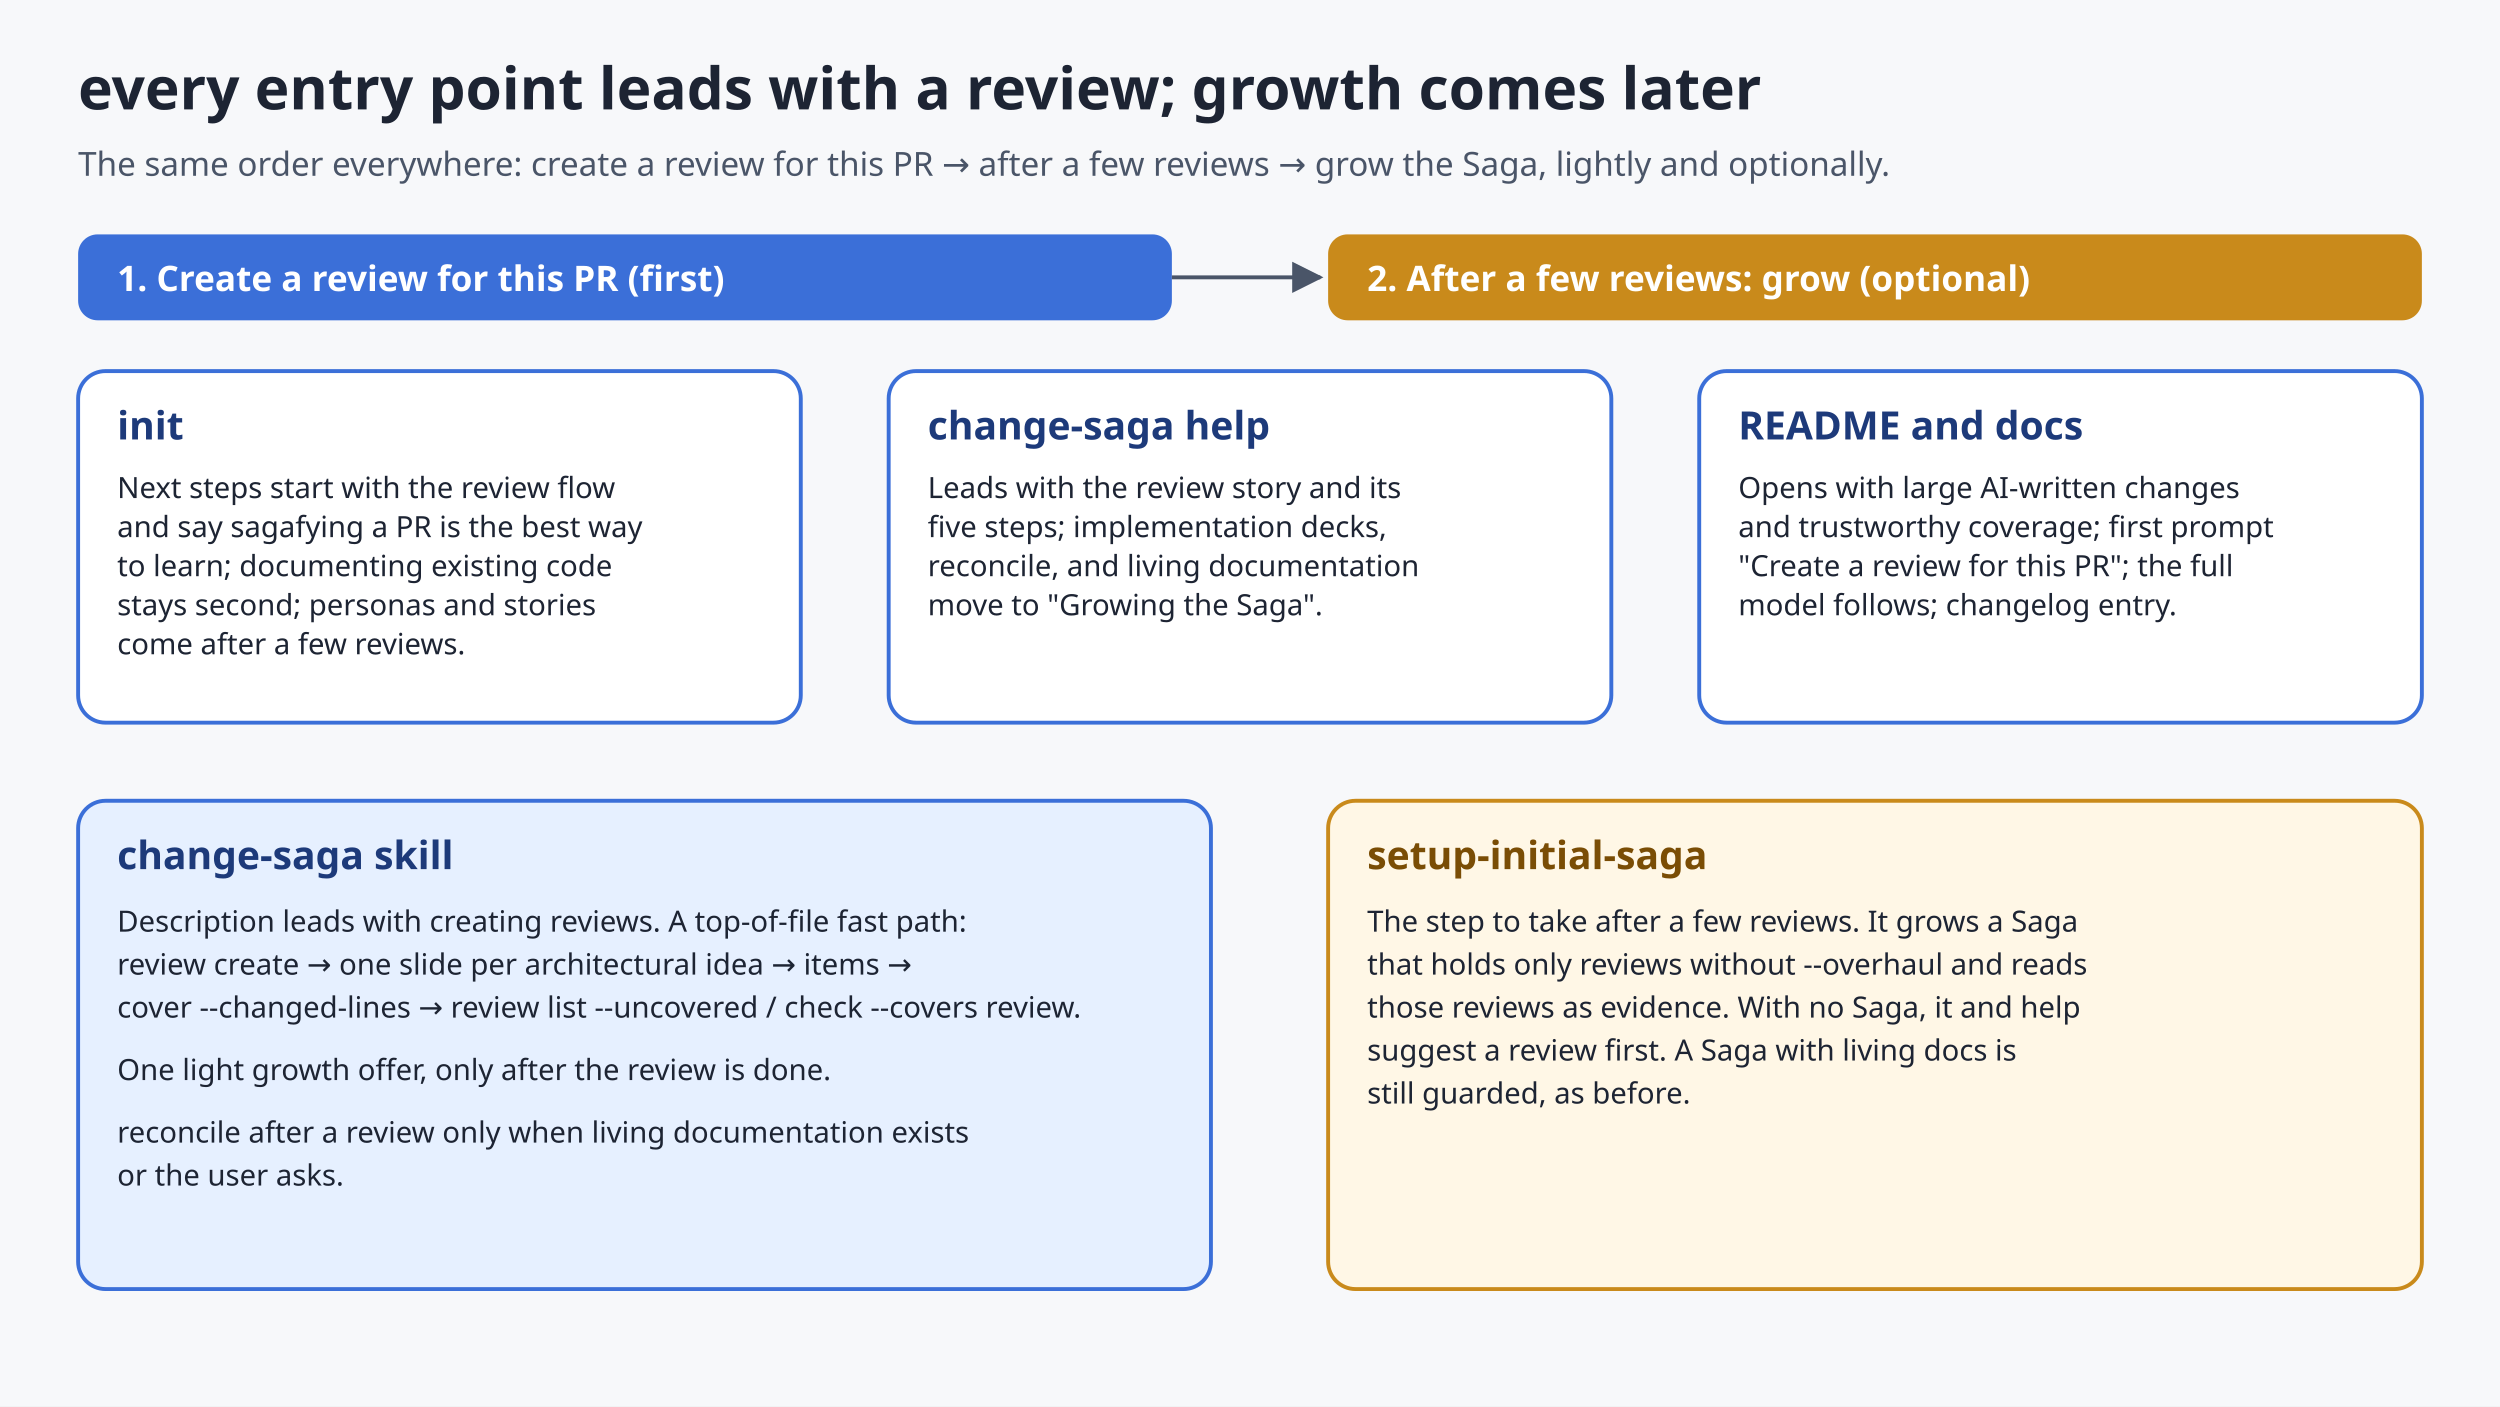
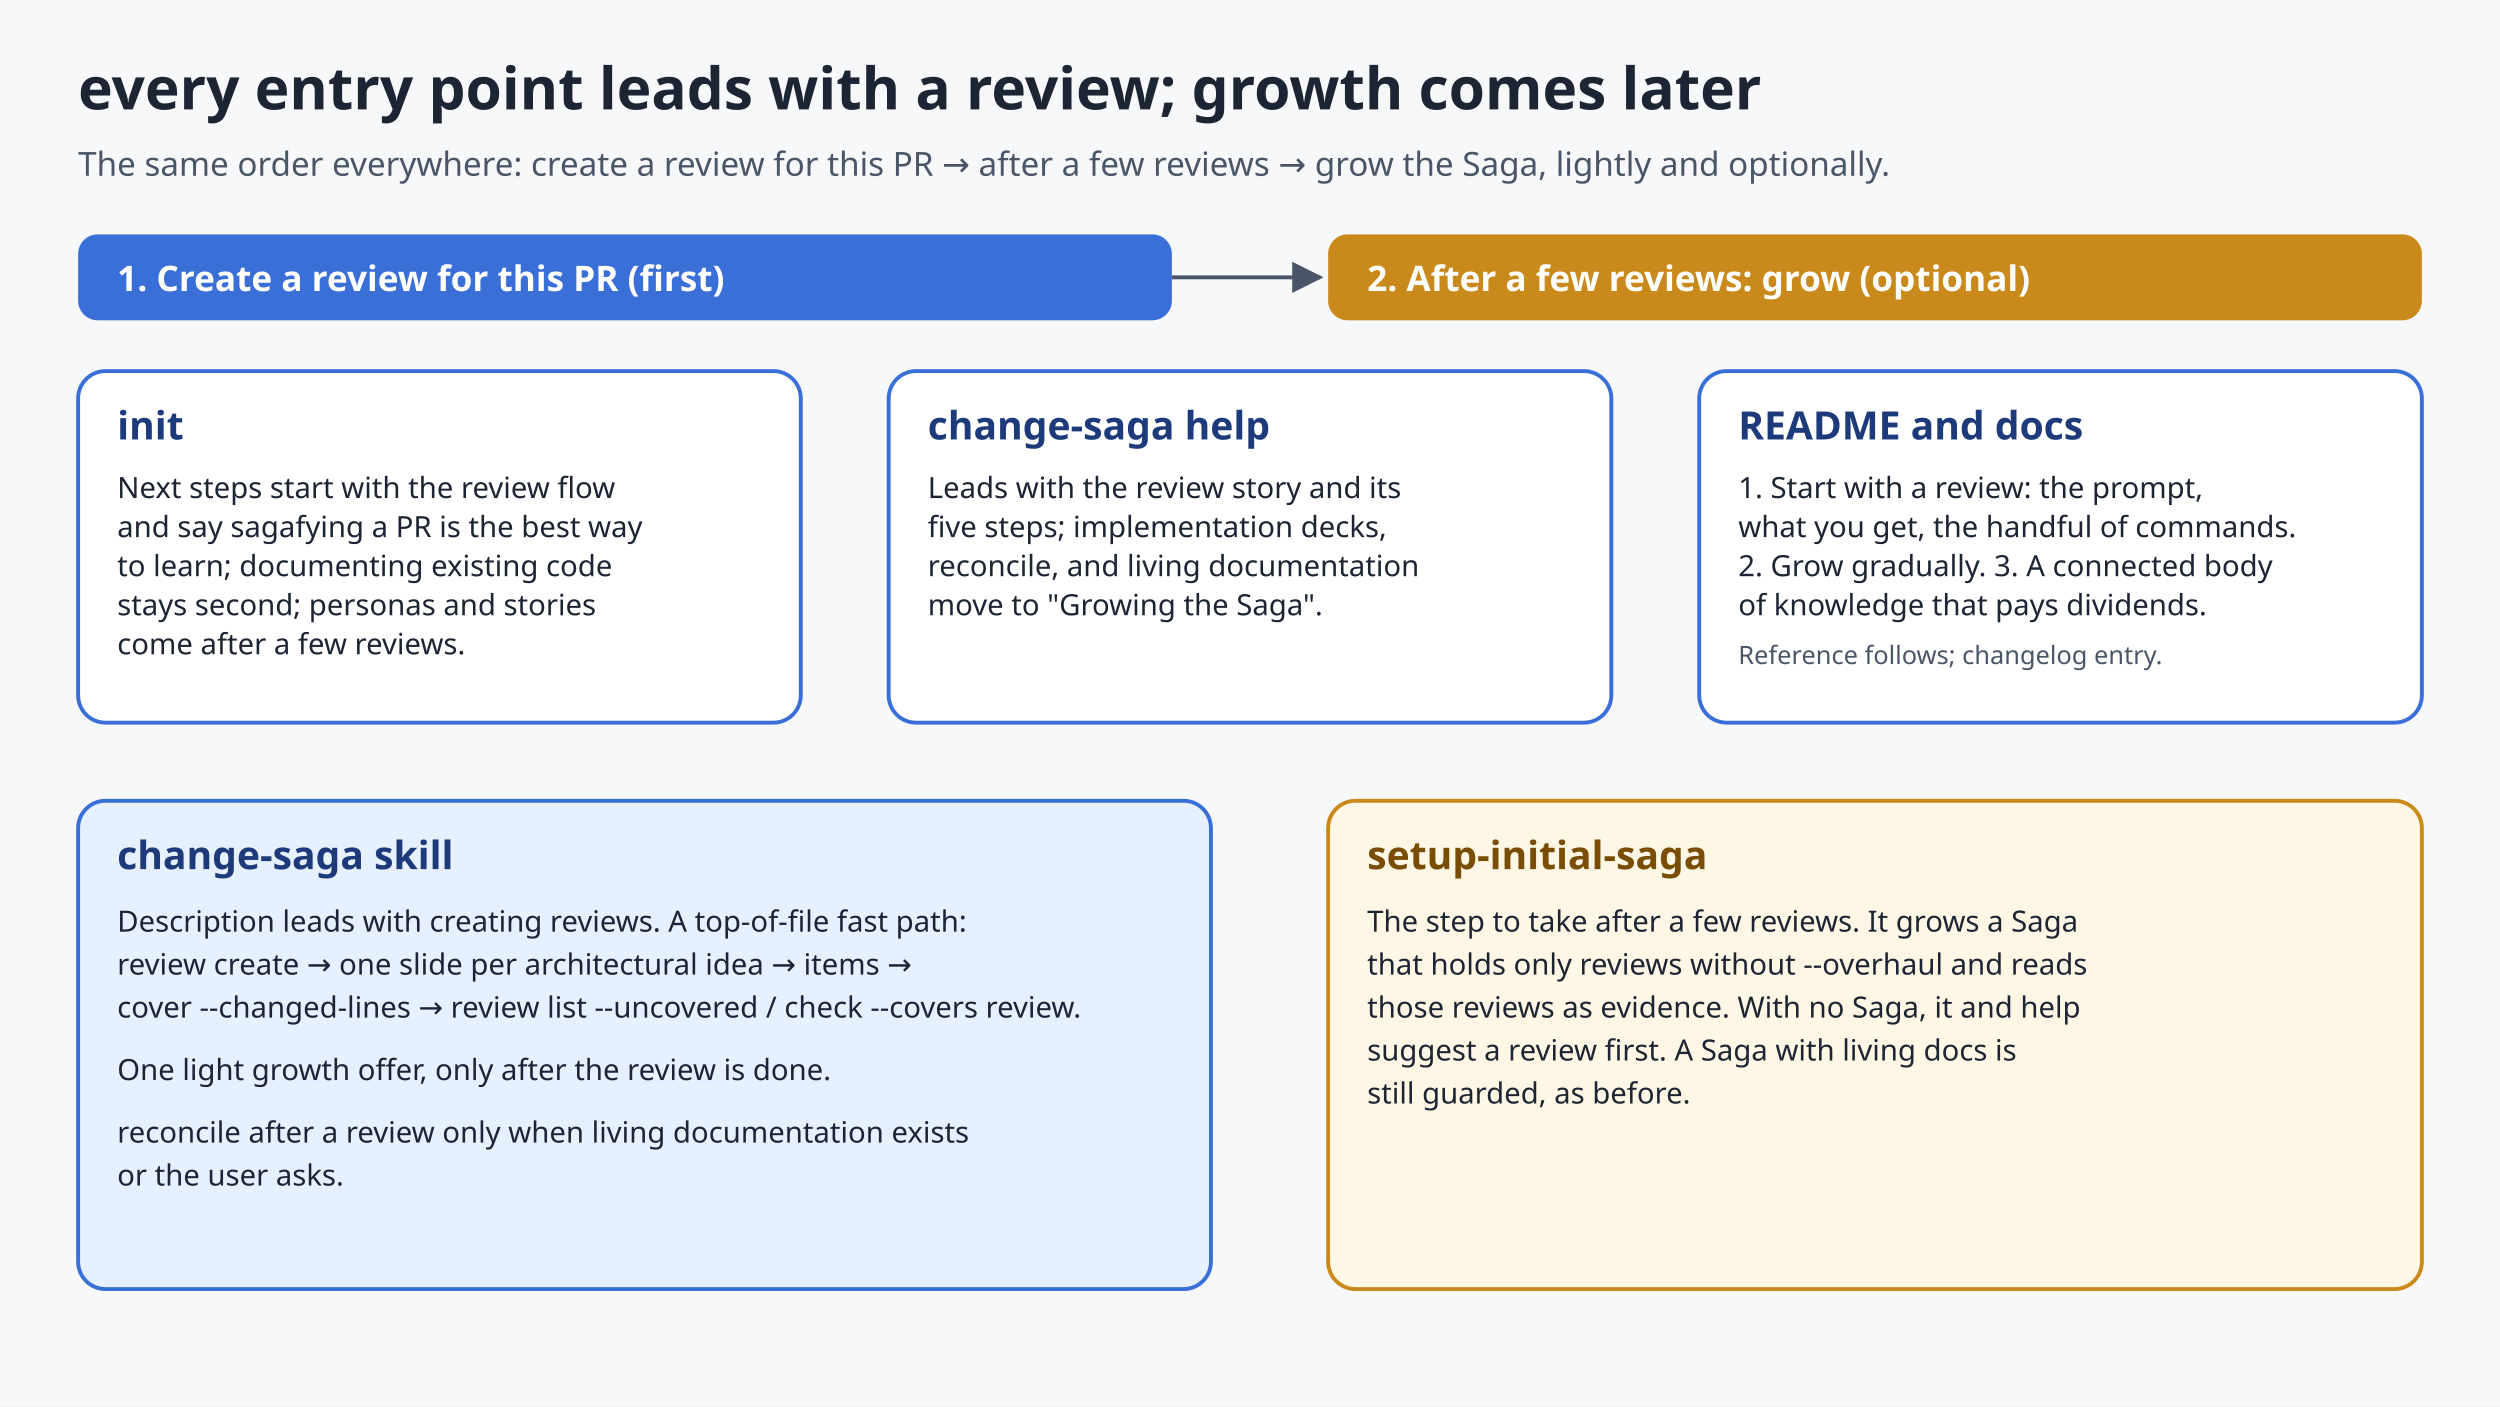
<svg xmlns="http://www.w3.org/2000/svg" viewBox="0 0 1280 720" font-family="system-ui, sans-serif">
  <rect width="1280" height="720" fill="#f7f8fa" />
  <text x="40" y="56" font-size="30" font-weight="700" fill="#1d2433">every entry point leads with a review; growth comes later</text>
  <text x="40" y="90" font-size="17" fill="#4a5568">The same order everywhere: create a review for this PR → after a few reviews → grow the Saga, lightly and optionally.</text>
  <defs>
    <marker id="arrow" viewBox="0 0 10 10" refX="9" refY="5" markerWidth="8" markerHeight="8" orient="auto">
      <path d="M0,0 L10,5 L0,10 z" fill="#4a5568" />
    </marker>
  </defs>
  <rect x="40" y="120" width="560" height="44" rx="10" fill="#3b6fd8" />
  <text x="60" y="149" font-size="18" font-weight="700" fill="#fff">1. Create a review for this PR (first)</text>
  <rect x="680" y="120" width="560" height="44" rx="10" fill="#c98a1b" />
  <text x="700" y="149" font-size="18" font-weight="700" fill="#fff">2. After a few reviews: grow (optional)</text>
  <line x1="600" y1="142" x2="676" y2="142" stroke="#4a5568" stroke-width="2" marker-end="url(#arrow)" />
  <g id="init-next-steps">
    <rect x="40" y="190" width="370" height="180" rx="14" fill="#ffffff" stroke="#3b6fd8" stroke-width="2" />
    <text x="60" y="225" font-size="20" font-weight="700" fill="#1d3a7a">init</text>
    <text x="60" y="255" font-size="15" fill="#1d2433">Next steps start with the review flow</text>
    <text x="60" y="275" font-size="15" fill="#1d2433">and say sagafying a PR is the best way</text>
    <text x="60" y="295" font-size="15" fill="#1d2433">to learn; documenting existing code</text>
    <text x="60" y="315" font-size="15" fill="#1d2433">stays second; personas and stories</text>
    <text x="60" y="335" font-size="15" fill="#1d2433">come after a few reviews.</text>
  </g>
  <g id="top-level-help">
    <rect x="455" y="190" width="370" height="180" rx="14" fill="#ffffff" stroke="#3b6fd8" stroke-width="2" />
    <text x="475" y="225" font-size="20" font-weight="700" fill="#1d3a7a">change-saga help</text>
    <text x="475" y="255" font-size="15" fill="#1d2433">Leads with the review story and its</text>
    <text x="475" y="275" font-size="15" fill="#1d2433">five steps; implementation decks,</text>
    <text x="475" y="295" font-size="15" fill="#1d2433">reconcile, and living documentation</text>
    <text x="475" y="315" font-size="15" fill="#1d2433">move to "Growing the Saga".</text>
  </g>
  <g id="readme">
    <rect x="870" y="190" width="370" height="180" rx="14" fill="#ffffff" stroke="#3b6fd8" stroke-width="2" />
    <text x="890" y="225" font-size="20" font-weight="700" fill="#1d3a7a">README and docs</text>
-     <text x="890" y="255" font-size="15" fill="#1d2433">Opens with large AI-written changes</text>
-     <text x="890" y="275" font-size="15" fill="#1d2433">and trustworthy coverage; first prompt</text>
-     <text x="890" y="295" font-size="15" fill="#1d2433">"Create a review for this PR"; the full</text>
-     <text x="890" y="315" font-size="15" fill="#1d2433">model follows; changelog entry.</text>
+     <text x="890" y="255" font-size="15" fill="#1d2433">1. Start with a review: the prompt,</text>
+     <text x="890" y="275" font-size="15" fill="#1d2433">what you get, the handful of commands.</text>
+     <text x="890" y="295" font-size="15" fill="#1d2433">2. Grow gradually. 3. A connected body</text>
+     <text x="890" y="315" font-size="15" fill="#1d2433">of knowledge that pays dividends.</text>
+     <text x="890" y="340" font-size="13" fill="#4a5568">Reference follows; changelog entry.</text>
  </g>
  <g id="skill">
    <rect x="40" y="410" width="580" height="250" rx="14" fill="#e6f0ff" stroke="#3b6fd8" stroke-width="2" />
    <text x="60" y="445" font-size="20" font-weight="700" fill="#1d3a7a">change-saga skill</text>
    <text x="60" y="477" font-size="15" fill="#1d2433">Description leads with creating reviews. A top-of-file fast path:</text>
    <text x="60" y="499" font-size="15" fill="#1d2433">review create → one slide per architectural idea → items →</text>
    <text x="60" y="521" font-size="15" fill="#1d2433">cover --changed-lines → review list --uncovered / check --covers review.</text>
    <text x="60" y="553" font-size="15" fill="#1d2433">One light growth offer, only after the review is done.</text>
    <text x="60" y="585" font-size="15" fill="#1d2433">reconcile after a review only when living documentation exists</text>
    <text x="60" y="607" font-size="15" fill="#1d2433">or the user asks.</text>
  </g>
  <g id="setup-after-reviews">
    <rect x="680" y="410" width="560" height="250" rx="14" fill="#fff7e6" stroke="#c98a1b" stroke-width="2" />
    <text x="700" y="445" font-size="20" font-weight="700" fill="#7a4d05">setup-initial-saga</text>
    <text x="700" y="477" font-size="15" fill="#1d2433">The step to take after a few reviews. It grows a Saga</text>
    <text x="700" y="499" font-size="15" fill="#1d2433">that holds only reviews without --overhaul and reads</text>
    <text x="700" y="521" font-size="15" fill="#1d2433">those reviews as evidence. With no Saga, it and help</text>
    <text x="700" y="543" font-size="15" fill="#1d2433">suggest a review first. A Saga with living docs is</text>
    <text x="700" y="565" font-size="15" fill="#1d2433">still guarded, as before.</text>
  </g>
</svg>
